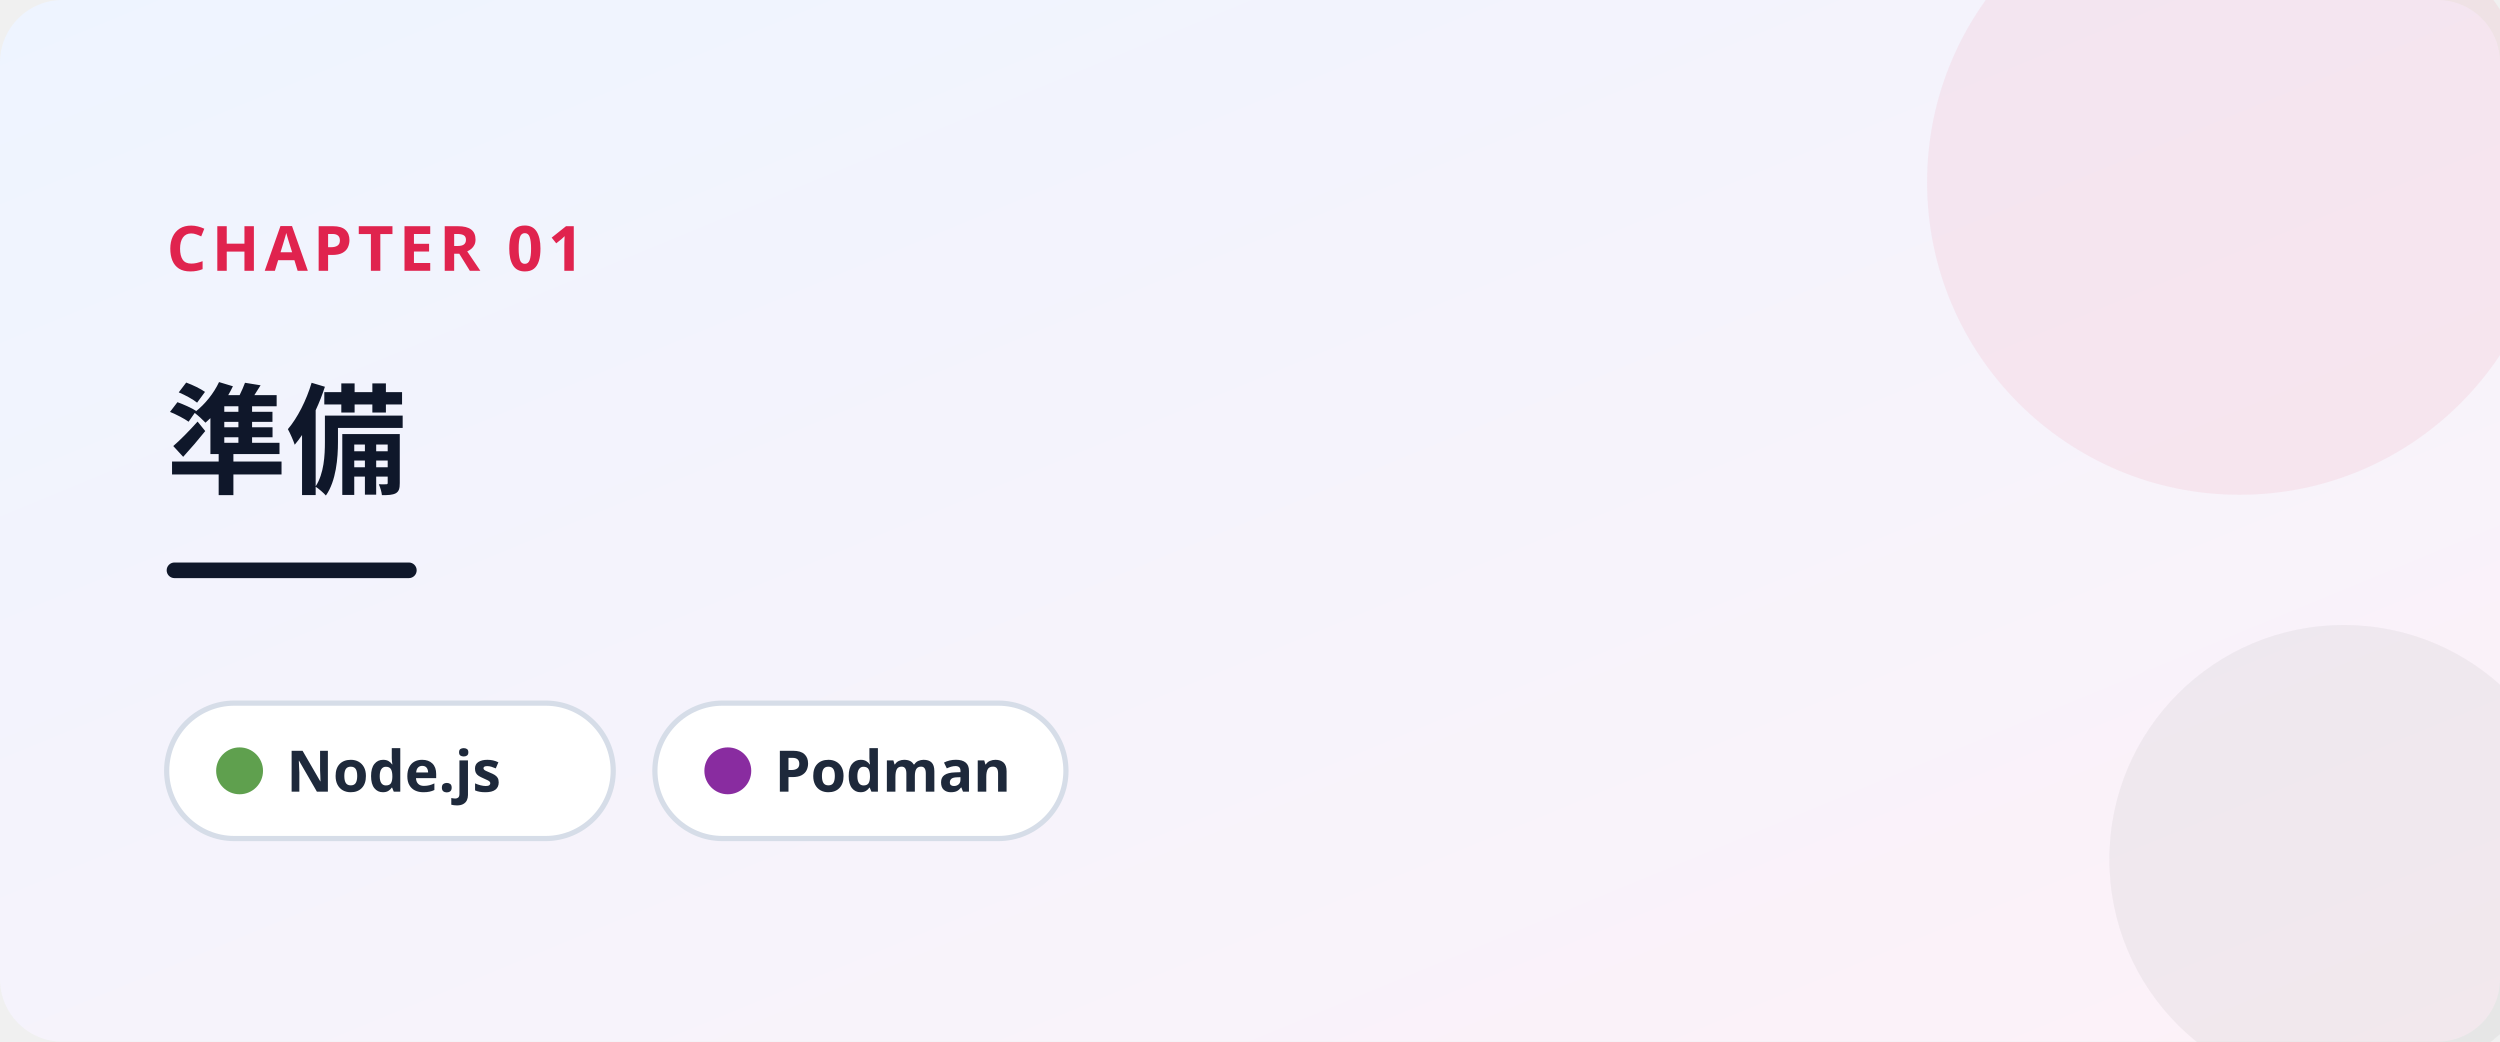
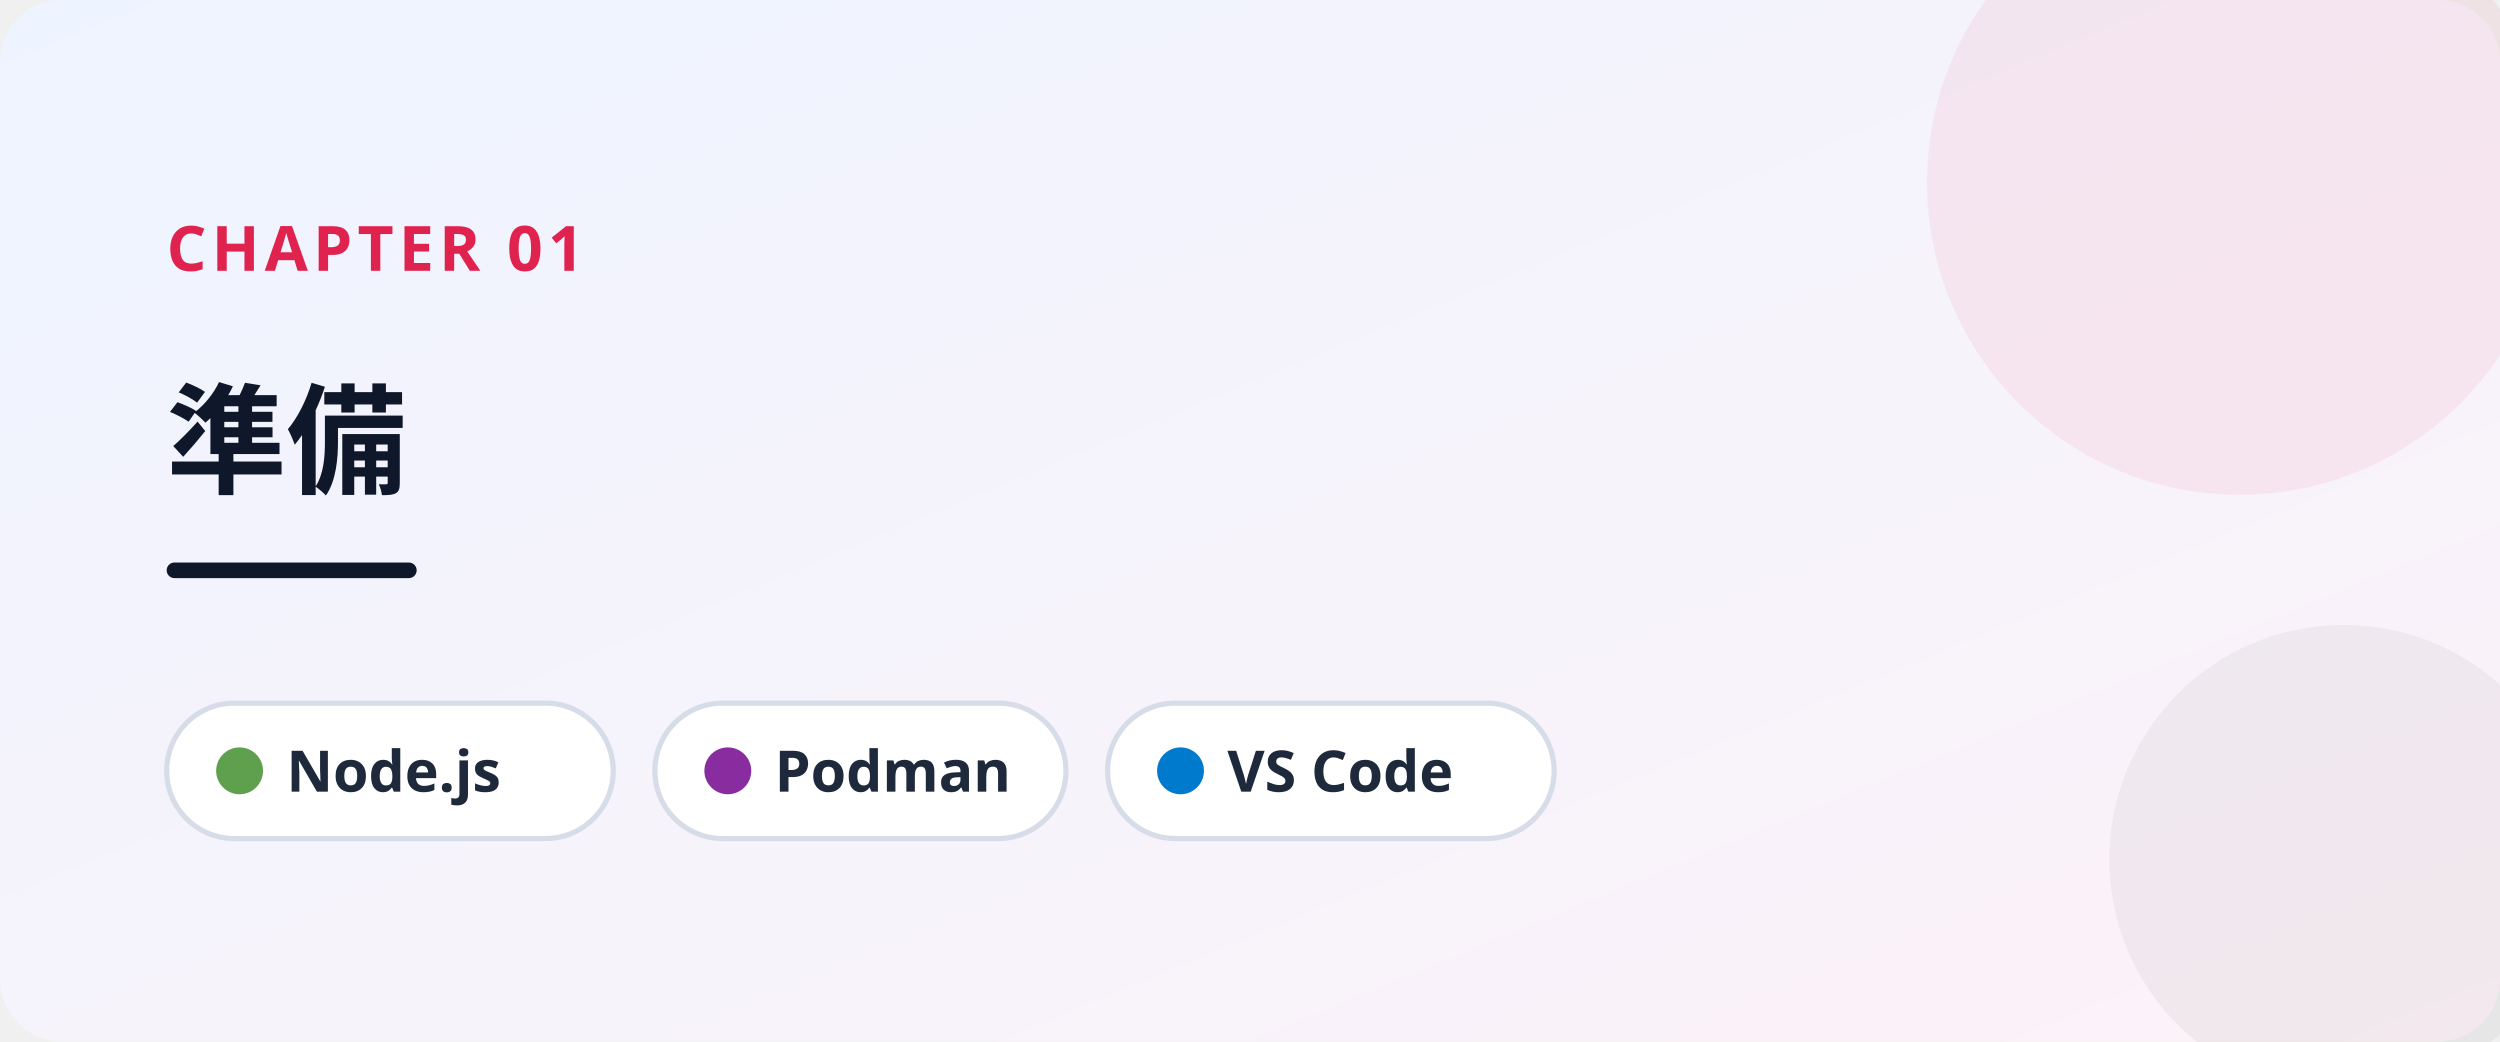
<svg xmlns="http://www.w3.org/2000/svg" viewBox="0 0 960 400" width="960" height="400" role="img" aria-label="01 章: 準備">
  <defs>
    <linearGradient id="bg" x1="0" y1="0" x2="1" y2="1">
      <stop offset="0" stop-color="#eef4ff" />
      <stop offset="1" stop-color="#fdf2f8" />
    </linearGradient>
  </defs>
  <rect width="960" height="400" rx="24" fill="url(#bg)" />
  <circle cx="860" cy="70" r="120" fill="#e0234e" opacity="0.07" />
  <circle cx="900" cy="330" r="90" fill="#111111" opacity="0.05" />
  <text x="64" y="104" font-size="24" font-weight="700" fill="#e0234e" font-family="'Hiragino Sans','Noto Sans JP','Yu Gothic UI',system-ui,sans-serif" letter-spacing="2">CHAPTER 01</text>
  <text x="64" y="186" font-size="46" font-weight="800" fill="#0f172a" font-family="'Hiragino Sans','Noto Sans JP','Yu Gothic UI',system-ui,sans-serif">準備</text>
  <rect x="64" y="216" width="96" height="6" rx="3" fill="#0f172a" />
  <g transform="translate(64 270)">
    <rect width="171.48" height="52" rx="26" fill="#ffffff" stroke="#d6dde8" stroke-width="2" />
    <circle cx="28" cy="26" r="9" fill="#5FA04E" />
    <text x="46" y="34" font-size="22" font-weight="600" fill="#1e293b" font-family="'Hiragino Sans','Noto Sans JP','Yu Gothic UI',system-ui,sans-serif">Node.js</text>
  </g>
  <g transform="translate(251.48 270)">
    <rect width="157.84" height="52" rx="26" fill="#ffffff" stroke="#d6dde8" stroke-width="2" />
    <circle cx="28" cy="26" r="9" fill="#892CA0" />
    <text x="46" y="34" font-size="22" font-weight="600" fill="#1e293b" font-family="'Hiragino Sans','Noto Sans JP','Yu Gothic UI',system-ui,sans-serif">Podman</text>
  </g>
+   <g transform="translate(425.32 270)">
+     <rect width="171.48" height="52" rx="26" fill="#ffffff" stroke="#d6dde8" stroke-width="2" />
+     <circle cx="28" cy="26" r="9" fill="#007ACC" />
+     <text x="46" y="34" font-size="22" font-weight="600" fill="#1e293b" font-family="'Hiragino Sans','Noto Sans JP','Yu Gothic UI',system-ui,sans-serif">VS Code</text>
+   </g>
</svg>
